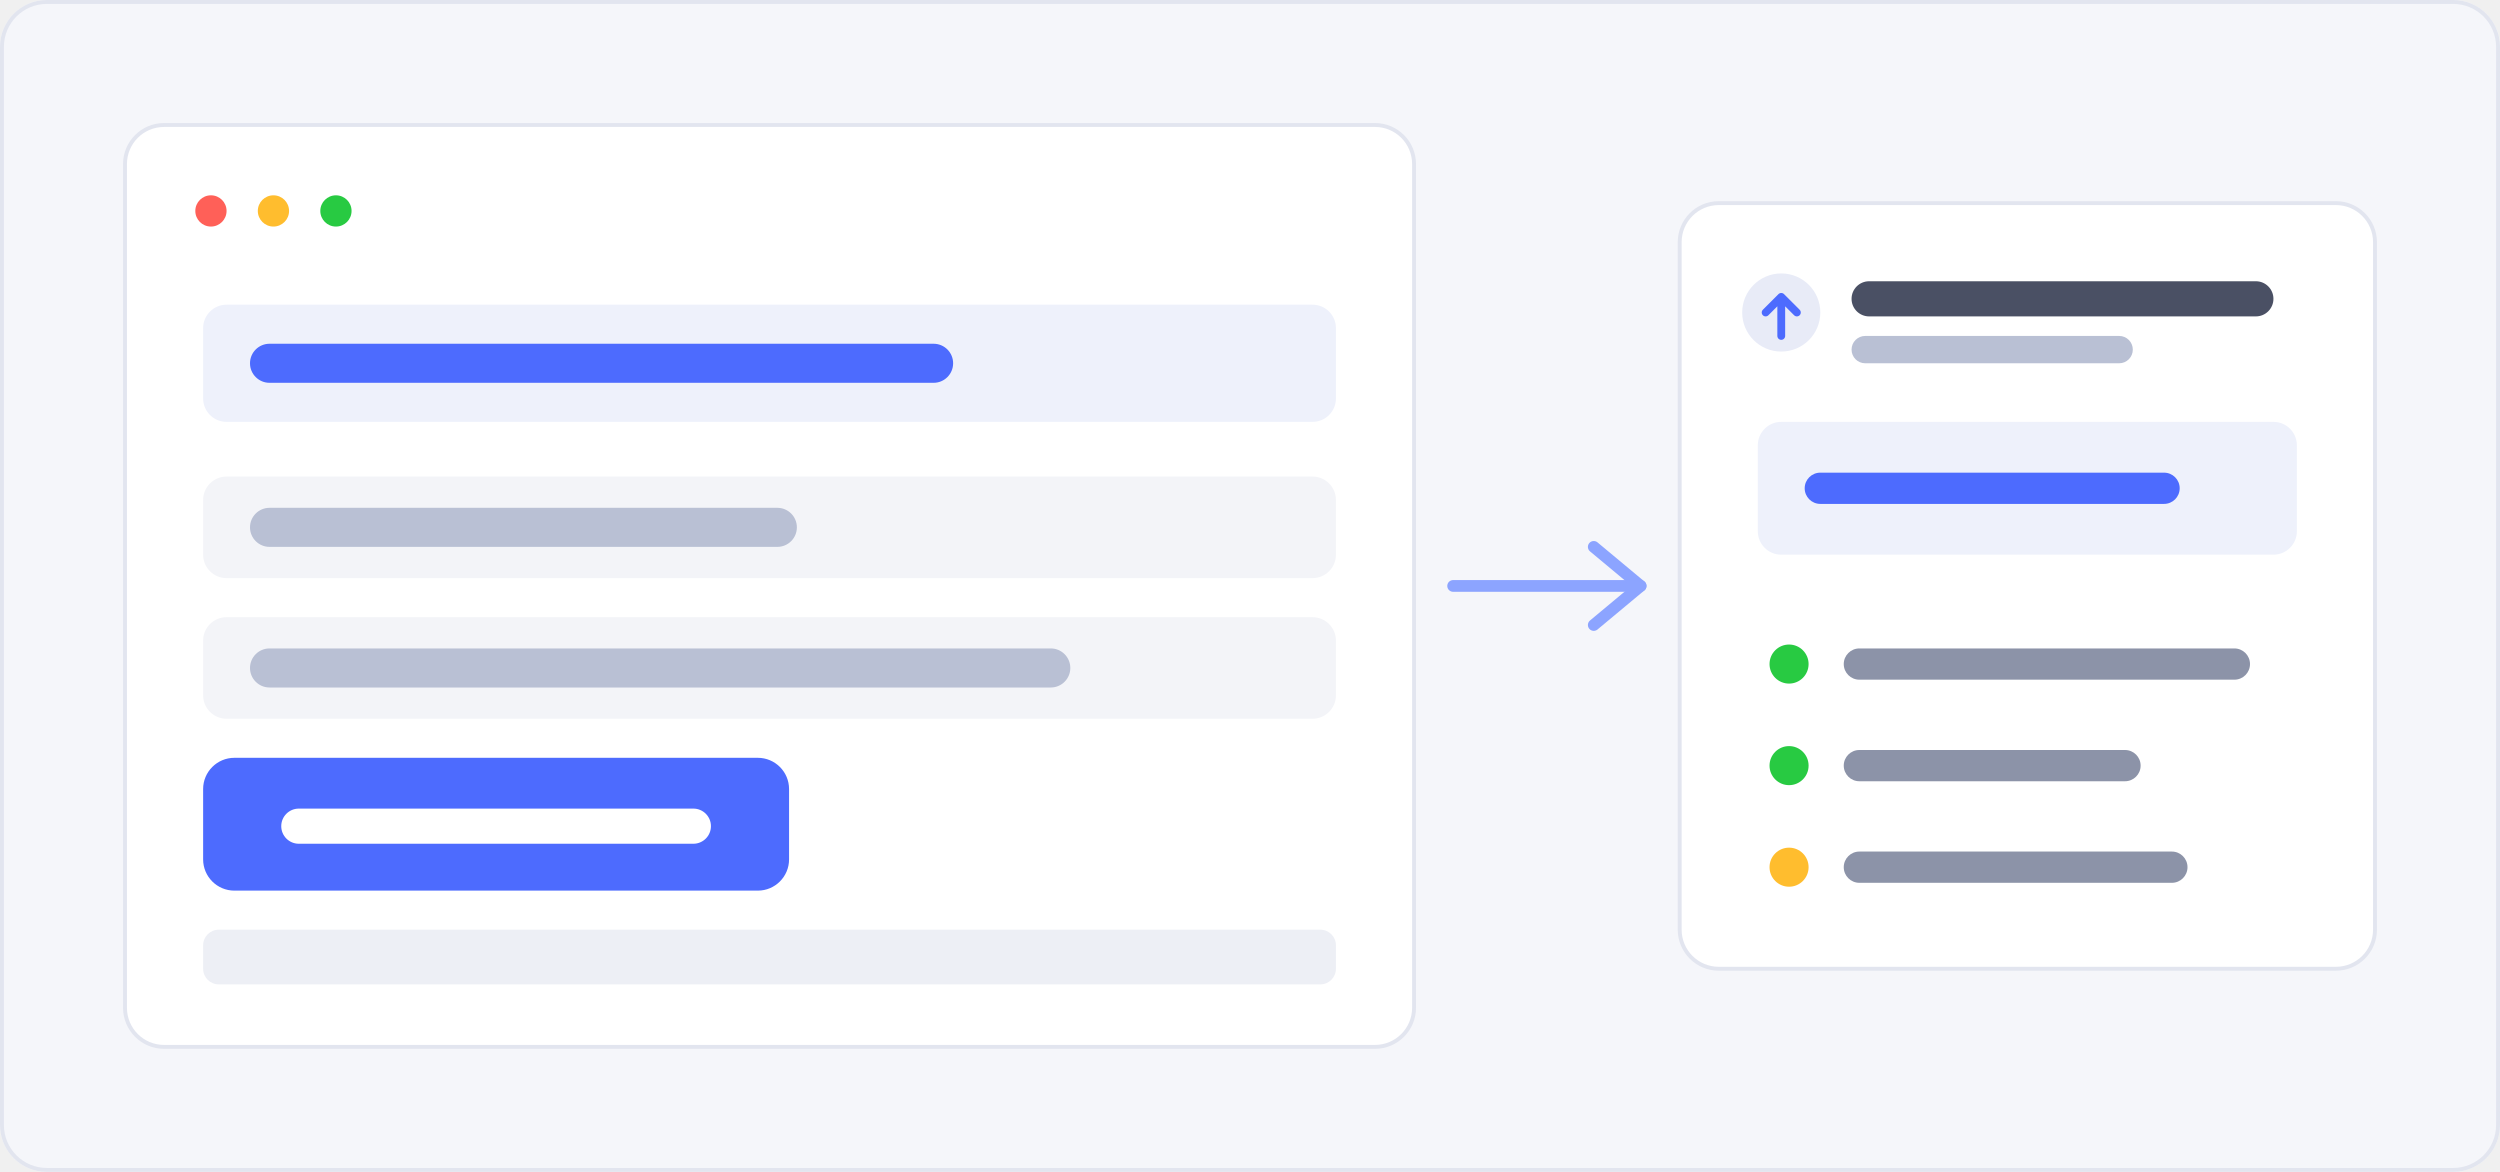
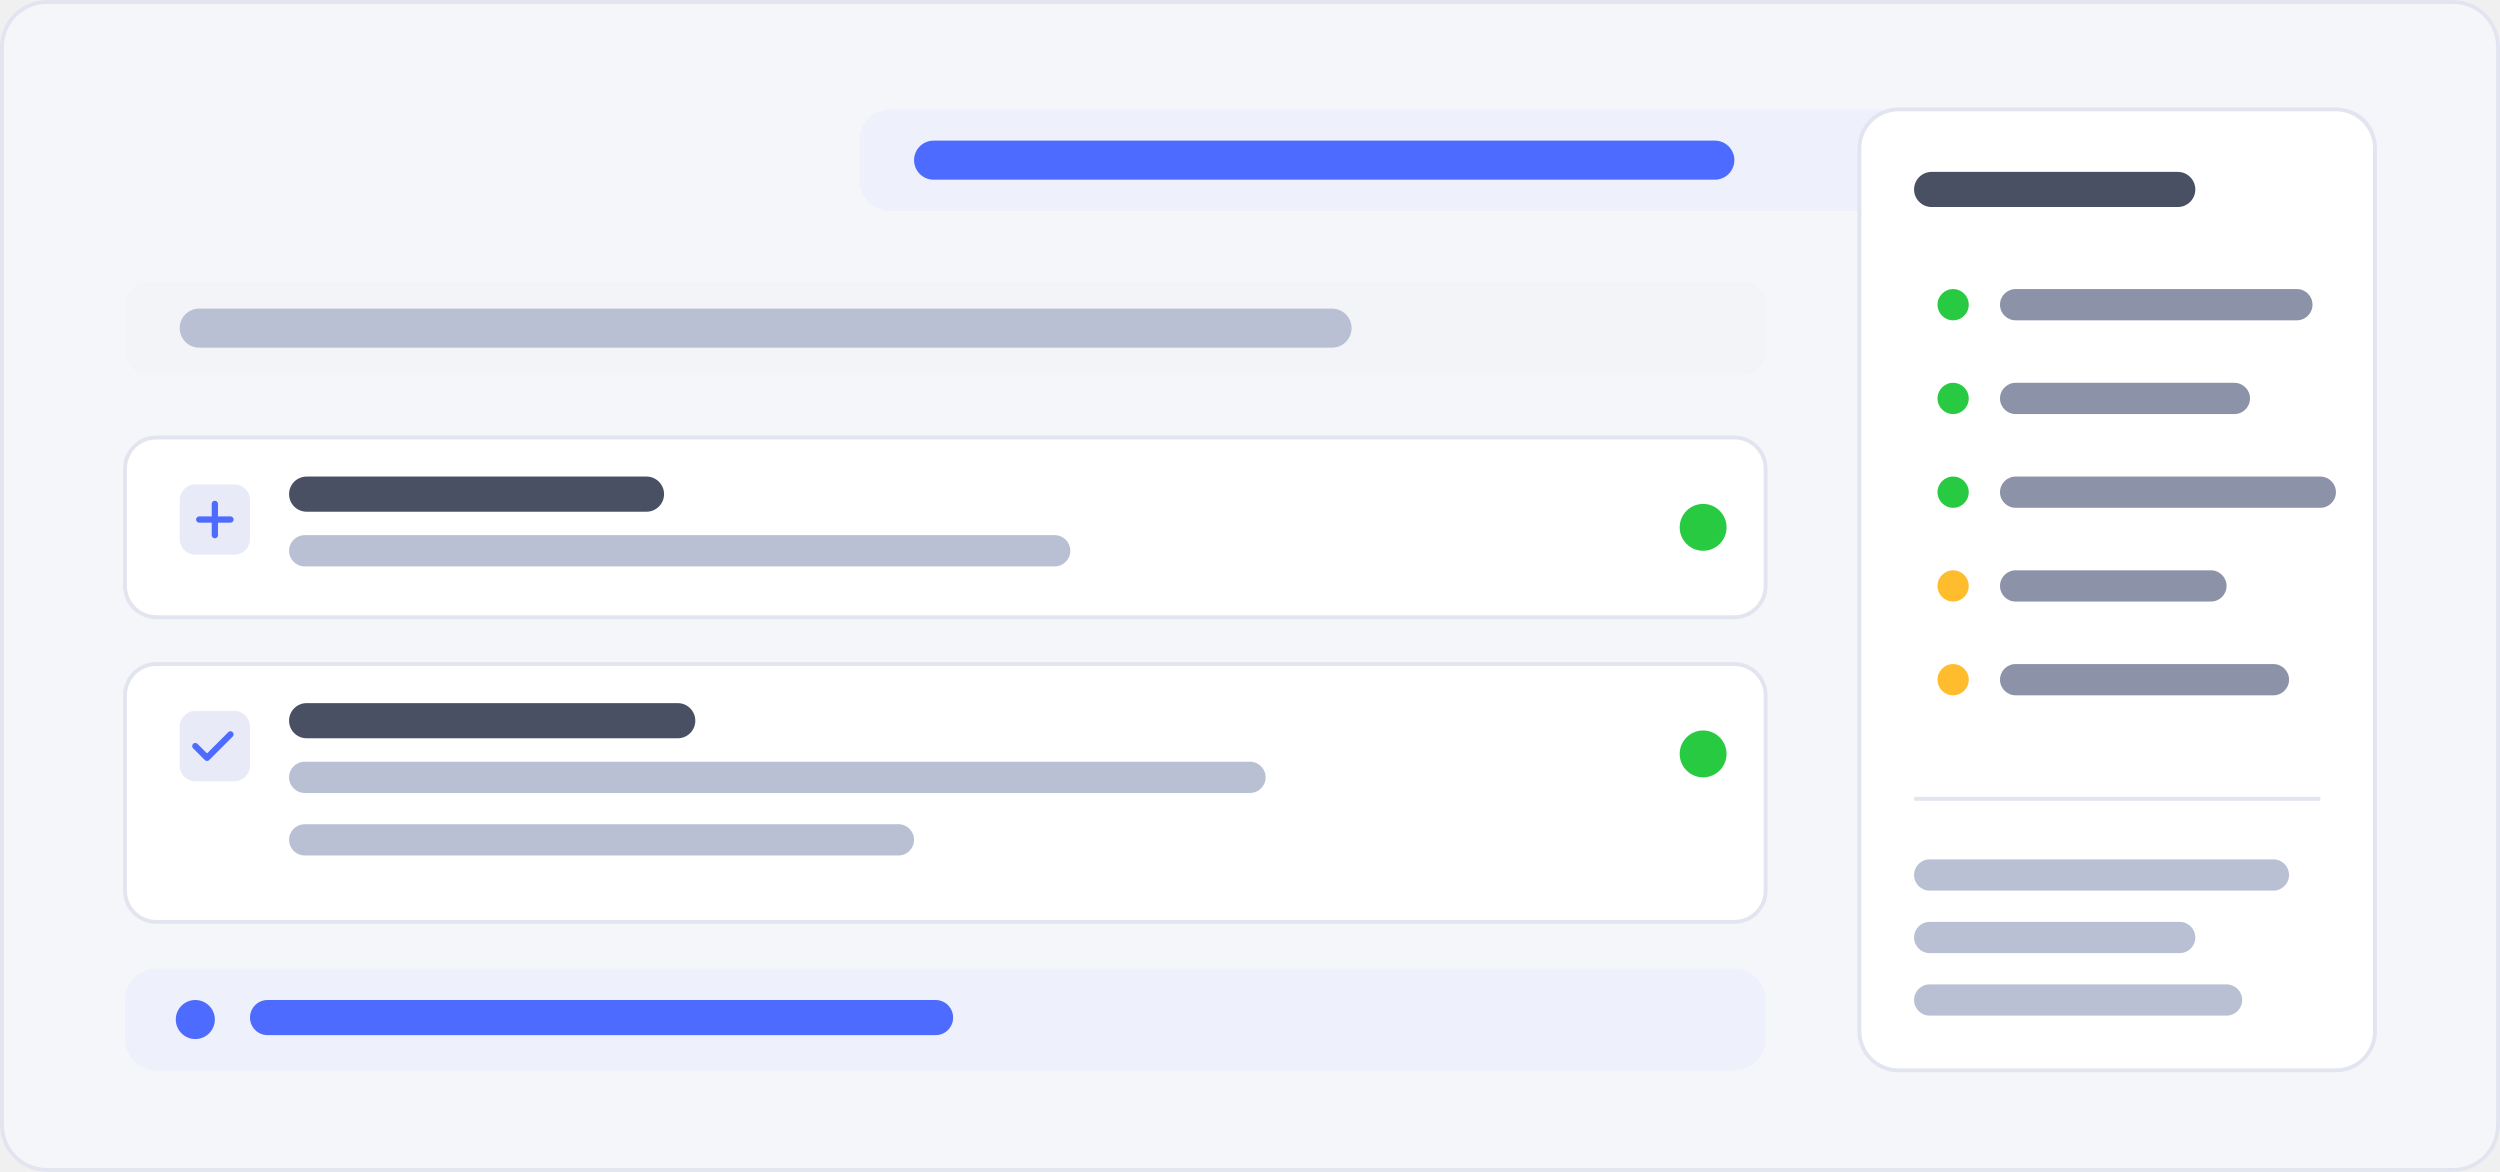
<svg xmlns="http://www.w3.org/2000/svg" width="640" height="300" viewBox="0 0 640 300" fill="none">
  <rect width="640" height="300" rx="12" fill="#F5F6FA" />
  <rect x="0.5" y="0.5" width="639" height="299" rx="11.5" stroke="#E2E5EF" />
-   <rect x="32" y="32" width="330" height="236" rx="10" fill="#FFFFFF" stroke="#E2E5EF" />
-   <circle cx="54" cy="54" r="4" fill="#FF6058" />
-   <circle cx="70" cy="54" r="4" fill="#FFBD2E" />
-   <circle cx="86" cy="54" r="4" fill="#28CA42" />
-   <rect x="52" y="78" width="290" height="30" rx="6" fill="#EEF1FB" />
-   <rect x="64" y="88" width="180" height="10" rx="5" fill="#4D6BFE" />
-   <rect x="52" y="122" width="290" height="26" rx="6" fill="#F3F4F8" />
-   <rect x="64" y="130" width="140" height="10" rx="5" fill="#B9C0D4" />
-   <rect x="52" y="158" width="290" height="26" rx="6" fill="#F3F4F8" />
-   <rect x="64" y="166" width="210" height="10" rx="5" fill="#B9C0D4" />
-   <rect x="52" y="194" width="150" height="34" rx="8" fill="#4D6BFE" />
-   <rect x="72" y="207" width="110" height="9" rx="4.5" fill="#FFFFFF" />
-   <rect x="52" y="238" width="290" height="14" rx="4" fill="#EDEFF5" />
-   <path d="M372 150H420" stroke="#8CA4FF" stroke-width="3" stroke-linecap="round" />
-   <path d="M408 140L420 150L408 160" stroke="#8CA4FF" stroke-width="3" stroke-linecap="round" stroke-linejoin="round" />
-   <rect x="430" y="52" width="178" height="196" rx="10" fill="#FFFFFF" stroke="#E2E5EF" />
-   <circle cx="456" cy="80" r="10" fill="#E8EBF7" />
-   <path d="M452 80L456 76L460 80M456 76V86" stroke="#4D6BFE" stroke-width="2" stroke-linecap="round" stroke-linejoin="round" />
-   <rect x="474" y="72" width="108" height="9" rx="4.5" fill="#4A5064" />
-   <rect x="474" y="86" width="72" height="7" rx="3.5" fill="#B9C0D4" />
-   <rect x="450" y="108" width="138" height="34" rx="6" fill="#EEF1FB" />
-   <rect x="462" y="121" width="96" height="8" rx="4" fill="#4D6BFE" />
-   <circle cx="458" cy="170" r="5" fill="#28CA42" />
-   <rect x="472" y="166" width="104" height="8" rx="4" fill="#8C93A8" />
-   <circle cx="458" cy="196" r="5" fill="#28CA42" />
-   <rect x="472" y="192" width="76" height="8" rx="4" fill="#8C93A8" />
-   <circle cx="458" cy="222" r="5" fill="#FFBD2E" />
-   <rect x="472" y="218" width="88" height="8" rx="4" fill="#8C93A8" />
+   <rect x="220" y="28" width="388" height="26" rx="8" fill="#EEF1FB" />
+   <rect x="234" y="36" width="210" height="10" rx="5" fill="#4D6BFE" />
+   <rect x="32" y="72" width="420" height="24" rx="6" fill="#F3F4F8" />
+   <rect x="46" y="79" width="300" height="10" rx="5" fill="#B9C0D4" />
+   <rect x="32" y="112" width="420" height="46" rx="8" fill="#FFFFFF" stroke="#E2E5EF" />
+   <rect x="46" y="124" width="18" height="18" rx="4" fill="#E8EBF7" />
+   <path d="M51 133h8M55 129v8" stroke="#4D6BFE" stroke-width="1.6" stroke-linecap="round" />
+   <rect x="74" y="122" width="96" height="9" rx="4.5" fill="#4A5064" />
+   <rect x="74" y="137" width="200" height="8" rx="4" fill="#B9C0D4" />
+   <circle cx="436" cy="135" r="6" fill="#28CA42" />
+   <rect x="32" y="170" width="420" height="66" rx="8" fill="#FFFFFF" stroke="#E2E5EF" />
+   <rect x="46" y="182" width="18" height="18" rx="4" fill="#E8EBF7" />
+   <path d="M50 191l3 3 6-6" stroke="#4D6BFE" stroke-width="1.6" stroke-linecap="round" stroke-linejoin="round" />
+   <rect x="74" y="180" width="104" height="9" rx="4.5" fill="#4A5064" />
+   <rect x="74" y="195" width="250" height="8" rx="4" fill="#B9C0D4" />
+   <rect x="74" y="211" width="160" height="8" rx="4" fill="#B9C0D4" />
+   <circle cx="436" cy="193" r="6" fill="#28CA42" />
+   <rect x="32" y="248" width="420" height="26" rx="8" fill="#EEF1FB" />
+   <circle cx="50" cy="261" r="5" fill="#4D6BFE" />
+   <rect x="64" y="256" width="180" height="9" rx="4.5" fill="#4D6BFE" />
+   <rect x="476" y="28" width="132" height="246" rx="10" fill="#FFFFFF" stroke="#E2E5EF" />
+   <rect x="490" y="44" width="72" height="9" rx="4.5" fill="#4A5064" />
+   <circle cx="500" cy="78" r="4" fill="#28CA42" />
+   <rect x="512" y="74" width="80" height="8" rx="4" fill="#8C93A8" />
+   <circle cx="500" cy="102" r="4" fill="#28CA42" />
+   <rect x="512" y="98" width="64" height="8" rx="4" fill="#8C93A8" />
+   <circle cx="500" cy="126" r="4" fill="#28CA42" />
+   <rect x="512" y="122" width="86" height="8" rx="4" fill="#8C93A8" />
+   <circle cx="500" cy="150" r="4" fill="#FFBD2E" />
+   <rect x="512" y="146" width="58" height="8" rx="4" fill="#8C93A8" />
+   <circle cx="500" cy="174" r="4" fill="#FFBD2E" />
+   <rect x="512" y="170" width="74" height="8" rx="4" fill="#8C93A8" />
+   <rect x="490" y="204" width="104" height="1" fill="#E2E5EF" />
+   <rect x="490" y="220" width="96" height="8" rx="4" fill="#B9C0D4" />
+   <rect x="490" y="236" width="72" height="8" rx="4" fill="#B9C0D4" />
+   <rect x="490" y="252" width="84" height="8" rx="4" fill="#B9C0D4" />
</svg>
